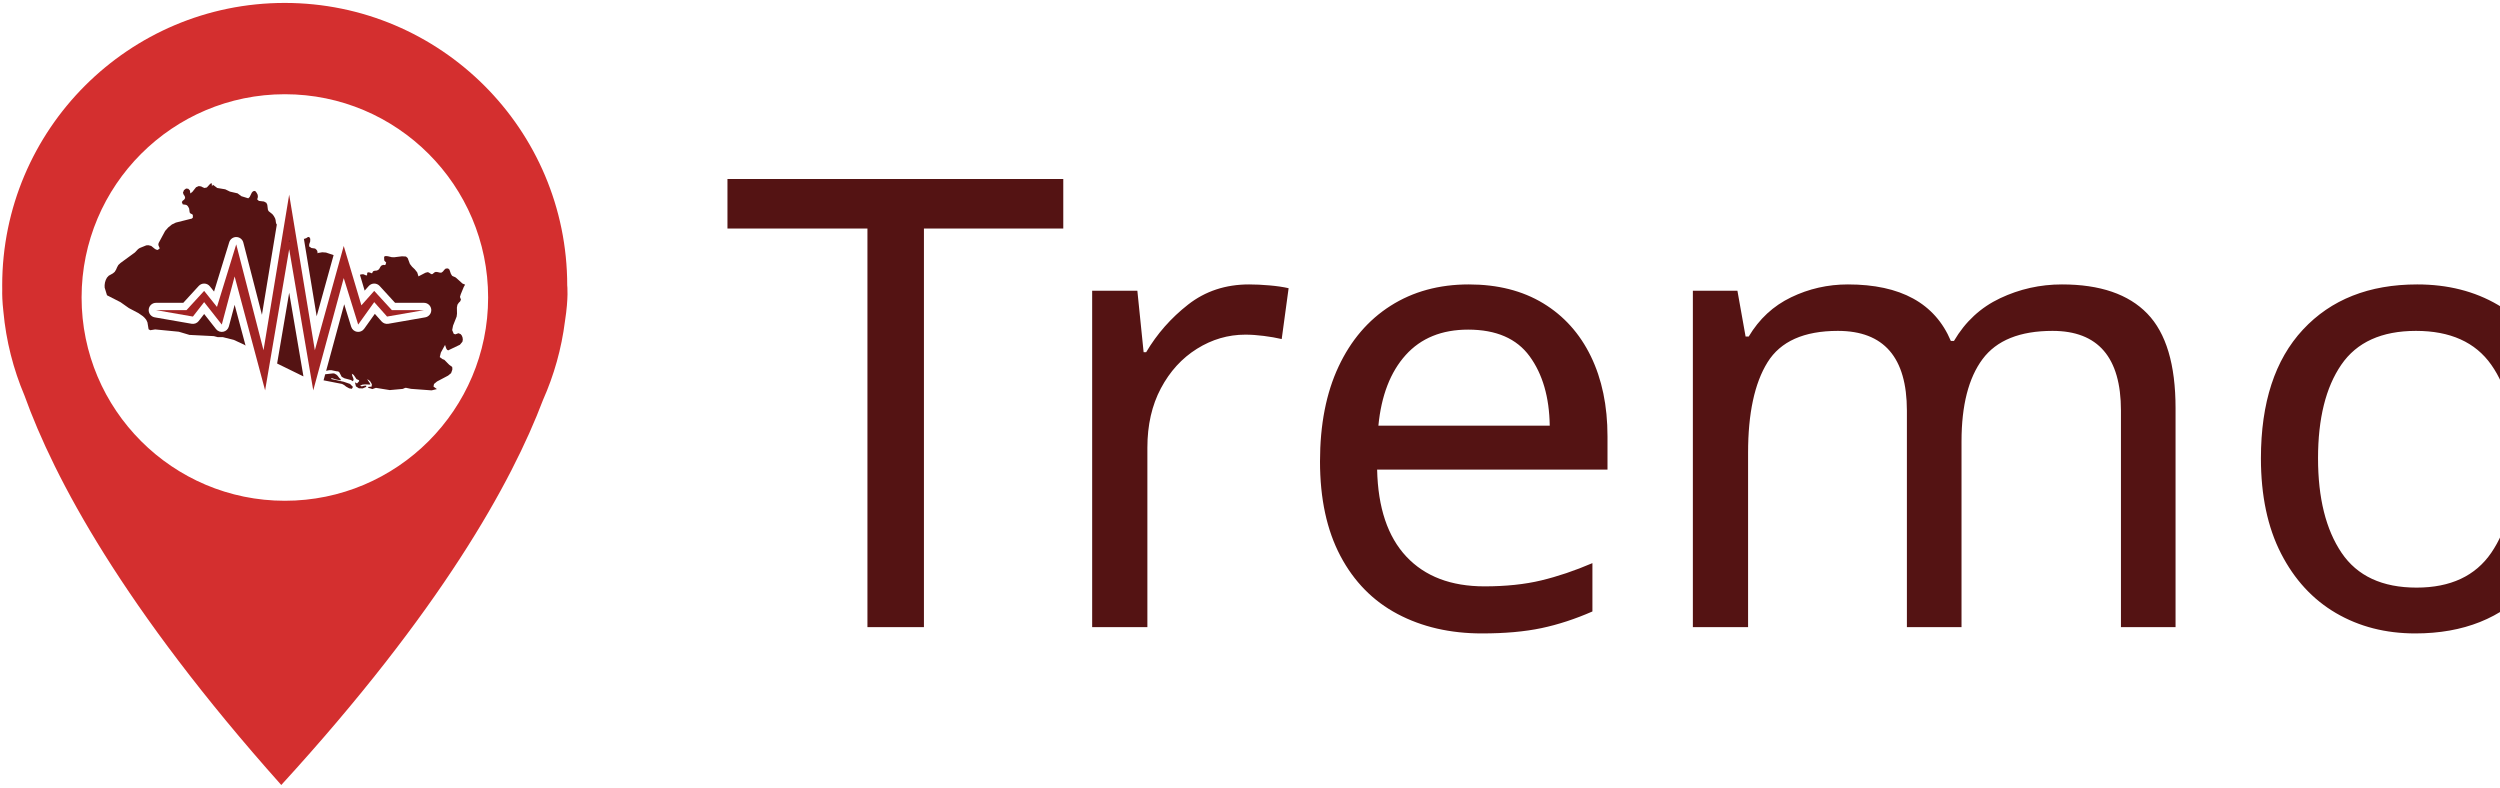
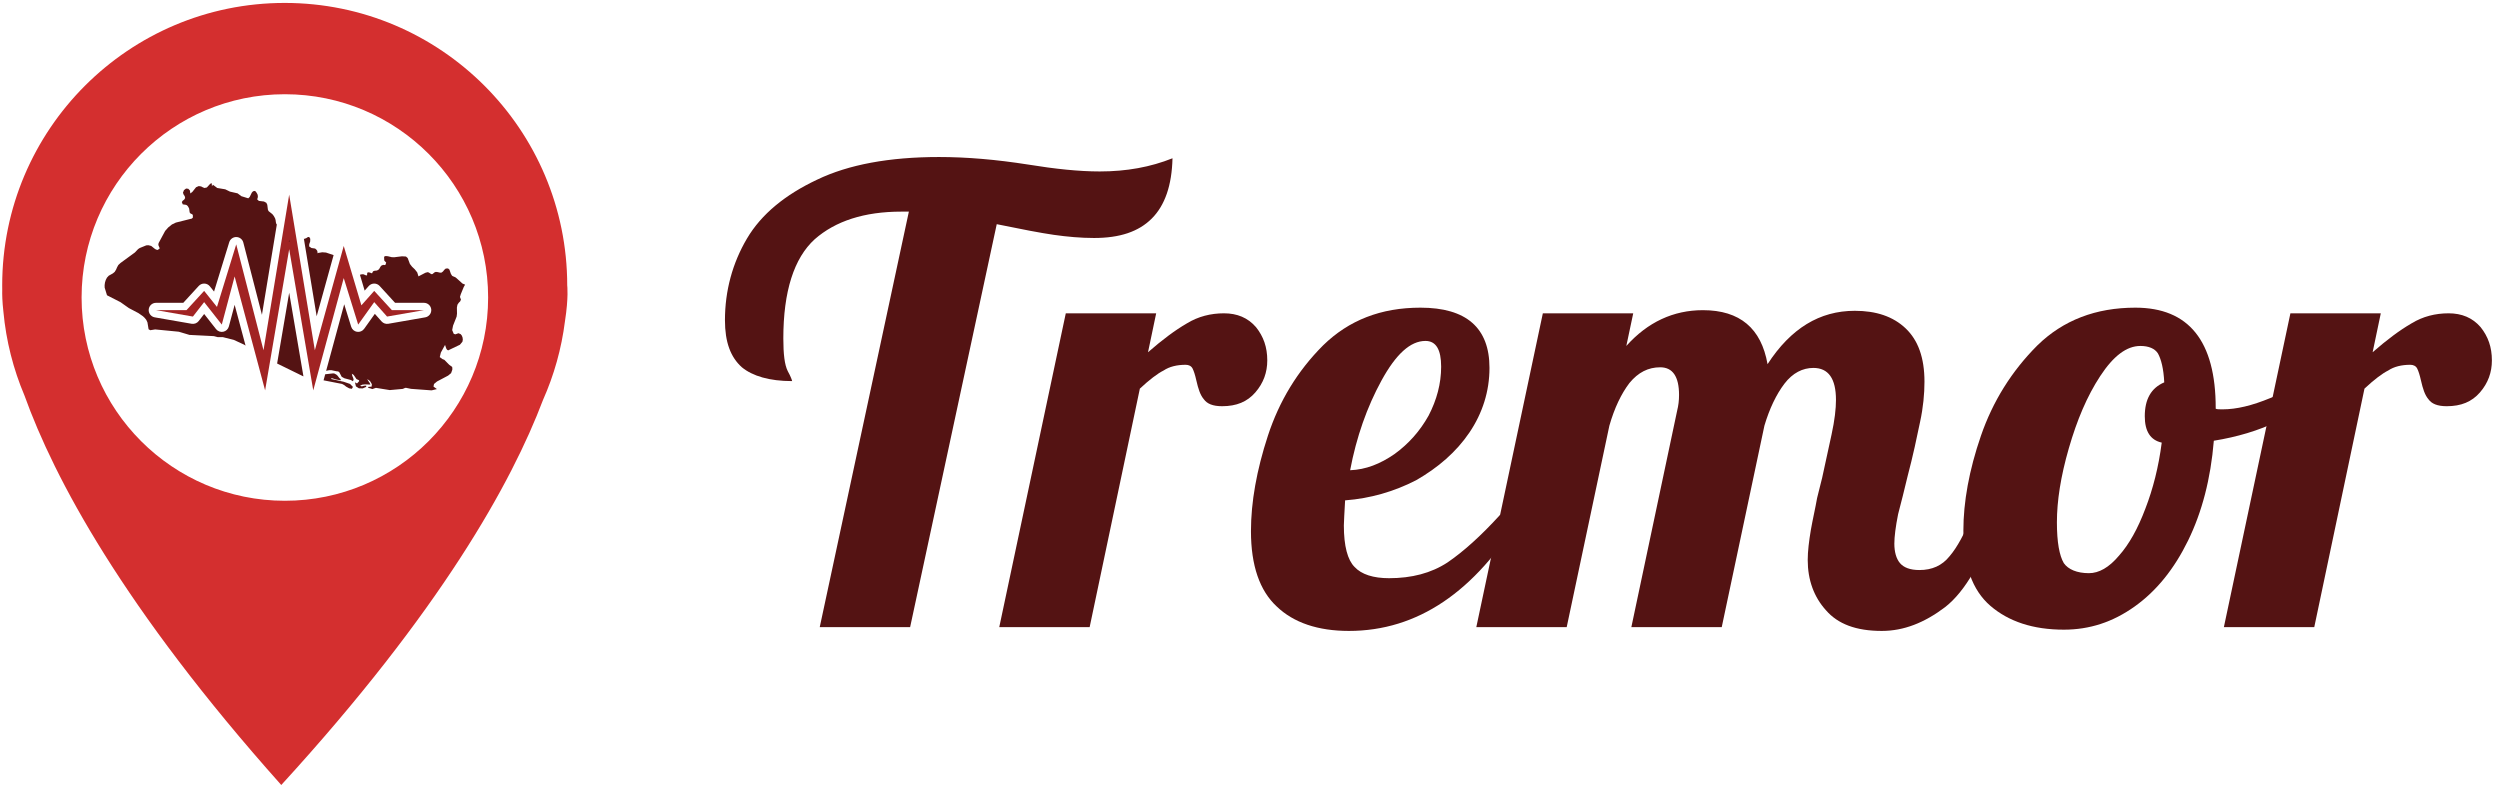
<svg xmlns="http://www.w3.org/2000/svg" width="100%" height="100%" viewBox="0 0 1707 538" version="1.1" xml:space="preserve" style="fill-rule:evenodd;clip-rule:evenodd;stroke-linejoin:round;stroke-miterlimit:2;">
  <g transform="matrix(1,0,0,1,0,-639)">
    <g id="Logo-Nombre" transform="matrix(4.20443,0,0,0.994455,8.40887,640.989)">
      <rect x="-2" y="-2" width="406" height="541" style="fill:none;" />
      <g transform="matrix(0.248064,0,0,1.04878,-45.0424,-14.6718)">
        <g transform="matrix(0.639047,0,0,0.639047,129.943,27.2792)">
          <g transform="matrix(1.64374,0,0,1.64374,-217.453,-126.854)">
            <path d="M271,256L290,256L301,244L309,254L321,215L338,281L354,184L370,281L388,216L399,253L407,244L418,256L438,256L415,260L407,251L397,265L388,236L369,306L354,218L339,306L320,235L312,265L301,251L294,260L271,256Z" style="fill:rgb(161,35,35);" />
          </g>
          <path d="M436.906,257.672L439.067,257.17L440.557,257.228L443.003,258.259L444.12,258.373L444.28,257.915L444.28,256.941L444.386,255.91L444.865,255.28L445.876,255.223L447.099,255.452L447.684,255.681L448.322,255.853L448.801,256.082L449.28,256.254L450.344,254.192L451.993,253.562L452.95,253.505L453.854,253.448L455.556,252.818L456.726,251.615L457.312,250.584L457.897,249.496L458.854,248.35L460.716,247.548L462.046,247.777L463.056,247.548L463.801,245.257L463.482,244.856L462.152,243.539L461.833,242.909L461.673,239.644L461.726,239.129L463.269,238.499L465.556,238.728L466.035,238.843L469.599,239.702L472.045,239.759L480.024,238.785L484.066,239.014L485.822,240.561L488.109,246.632L489.226,248.064L490.29,249.438L491.726,250.813L493.109,252.13L494.385,253.734L495.609,255.28L496.885,259.347L503.906,255.681L506.193,255.051L506.619,255.166L507.364,255.338L509.651,256.827L510.661,257.17L511.406,256.827L513.374,255.223L514.544,254.765L516.087,254.88L519.065,255.567L520.555,255.452L522.044,254.307L523.321,252.646L524.863,251.328L527.15,251.214L528.587,252.417L530.076,256.712L531.299,258.717L532.097,259.175L534.278,260.092L535.182,260.607L537.682,262.841L541.937,266.678L544.65,267.824L543.267,270.229L540.182,277.732L539.384,280.424L540.395,283.116L539.65,284.891L538.108,286.438L536.778,288.442L536.246,291.363L536.352,297.492L535.98,300.527L532.31,309.806L531.406,314.388L533.001,318.168L534.597,318.741L536.246,318.168L537.842,317.595L540.076,318.512L541.246,319.943L542.044,321.948L542.31,324.124L541.937,326.244L539.331,329.394L527.257,335.178L526.087,334.434L525.289,333.117L524.119,329.566L519.81,337.412L518.693,342.051L521.512,344.113L523.321,344.801L528.427,349.955L531.299,352.017L531.565,352.934L531.565,354.938L530.289,358.489L527.257,361.009L515.874,367.023L512.789,369.6L512.257,372.235L515.768,374.812L510.342,376.13L489.279,374.583L485.343,373.782L484.332,373.552L483.268,373.552L482.151,374.068L480.715,374.641L467.471,375.843L453.269,373.552L449.599,374.812L447.631,374.125L445.397,373.552L445.397,372.579L448.908,372.292L449.12,369.772L447.259,366.622L444.493,364.56L445.078,365.878L446.886,368.512L447.631,370.23L442.099,370.001L439.386,370.288L437.046,371.319L438.535,372.006L439.759,371.834L441.142,371.376L443.323,371.319L443.323,372.579L439.759,374.125L435.823,374.011L432.791,372.006L431.833,367.94L433.323,368.684L433.908,369.085L436.035,366.794L436.035,365.82L433.376,364.56L430.504,360.322L428.589,359.062L429.121,361.41L429.972,363.358L430.451,365.133L429.759,366.794L427.525,365.477L421.036,363.758L418.217,362.212L415.717,357.458L414.547,356.714L412.738,356.542L407.685,355.454L405.451,355.454L402.296,356.092L420.799,287.924L427.948,310.96C428.792,313.681 431.106,315.688 433.918,316.141C436.731,316.594 439.558,315.414 441.214,313.096L452.188,297.733L459.093,305.501C460.818,307.442 463.425,308.352 465.983,307.907L503.789,301.332C507.624,300.665 510.311,297.176 509.976,293.298C509.642,289.42 506.396,286.443 502.504,286.443L472.929,286.443L457.077,269.15C455.643,267.586 453.613,266.702 451.491,266.718C449.369,266.735 447.353,267.649 445.943,269.235L441.747,273.956L436.906,257.672ZM401.334,359.637L409.547,358.718L410.93,358.947L412.898,360.093L414.015,361.124L415.876,363.587L417.206,364.56L417.206,365.82L414.334,365.305L412.206,364.904L407.685,363.472L407.685,364.56L420.238,367.309L426.78,369.543L429.759,372.579L428.642,374.526L425.929,374.068L422.844,372.35L420.823,370.746L418.589,369.543L399.65,365.843L401.334,359.637ZM379.038,361.816L379.016,361.811L374.282,359.52L374.228,359.463L371.994,358.375L352.071,348.623L364.43,276.116L379.038,361.816ZM319.738,330.269L318.113,329.222L307.687,324.411L296.464,321.604L291.198,321.604L287.262,320.573L262.263,319.313L253.274,316.621L251.306,316.049L227.157,313.7L222.104,314.502L220.402,313.529L219.232,306.484L218.009,303.849L216.307,301.787L214.604,300.184L209.977,296.976L200.509,291.993L200.19,291.822L191.573,285.751L177.797,278.706L175.403,270.916L175.35,268.339L175.722,265.647L176.52,263.07L177.744,260.664L179.605,258.66L183.807,256.311L185.669,254.765L187.105,252.417L188.116,250.068L189.392,247.72L191.679,245.601L206.413,234.833L209.658,231.397L211.307,230.309L218.062,227.56L220.349,227.445L223.115,228.19L227.104,231.397L229.338,232.371L231.572,231.111L231.625,230.194L231.519,229.908L230.508,227.56L230.402,226.242L230.827,224.925L237.37,212.783L240.455,209.289L244.285,206.196L248.327,204.249L264.763,200.125L265.773,199.094L265.72,196.517L265.242,195.829L263.274,194.856L262.635,194.168L262.369,193.08L262.05,190.56L261.891,189.758L260.986,188.04L260.508,187.353L259.657,186.494L258.593,186.035L255.401,185.577L254.444,183.229L255.348,181.854L256.891,180.709L257.848,179.105L257.848,179.048L257.423,177.158L256.306,175.554L255.614,173.664L256.625,171.03L258.806,169.369L261.04,169.598L262.742,171.373L263.167,174.409L265.242,172.805L269.018,168.051L271.784,166.849L274.178,167.192L275.933,168.109L277.635,168.796L280.082,168.28L283.539,164.5L285.082,163.87L285.294,167.078L286.092,165.818L286.252,165.417L290.72,168.796L293.166,169.197L298.964,170.17L303.751,172.519L311.57,174.294L315.453,177.215L322.527,179.392L323.219,178.704L323.964,178.017L326.144,173.55L327.368,172.232L328.751,171.831L329.655,172.003L330.4,172.748L331.251,174.008L332.049,175.497L332.368,177.158L332.208,178.819L331.623,180.423L333.378,182.026L338.591,182.656L341.038,183.974L341.995,185.978L342.633,191.018L343.325,192.508L347.208,195.6L348.591,197.376L349.974,199.839L350.293,200.87L350.559,201.901L350.612,202.473L350.825,204.02L351.303,205.738L351.794,206.118L336.52,298.716L317.45,224.679C316.612,221.428 313.717,219.13 310.361,219.052C307.005,218.974 304.006,221.136 303.019,224.344L287.463,274.9L283.169,269.533C281.8,267.823 279.753,266.796 277.564,266.722C275.375,266.649 273.263,267.536 271.783,269.15L255.932,286.443L228,286.443C224.108,286.443 220.862,289.42 220.528,293.298C220.193,297.176 222.88,300.665 226.715,301.332L264.521,307.907C267.253,308.382 270.024,307.311 271.726,305.122L277.342,297.902L289.496,313.37C291.252,315.605 294.119,316.655 296.903,316.083C299.687,315.511 301.908,313.415 302.64,310.669L308.556,288.485L319.738,330.269ZM379.489,220.805L380.186,220.858L382.047,220.114L383.59,219.083L384.281,219.026L384.92,218.968L386.037,220.858L385.93,223.665L384.973,226.357L384.866,228.648L387.313,230.309L390.558,230.767L391.302,231.053L391.834,231.569L392.366,232.027L393.164,233.172L393.483,234.547L393.43,235.463L393.43,235.693L394.388,235.292L394.6,235.234L395.611,235.12L398.27,234.662L402.153,234.948L409.94,237.563L392.589,300.222L379.489,220.805ZM364.812,223.991L364.43,221.677L364.048,223.991C364.175,223.984 364.302,223.981 364.43,223.981C364.558,223.981 364.685,223.984 364.812,223.991Z" style="fill:rgb(84,19,19);fill-rule:nonzero;" />
        </g>
        <g transform="matrix(2.25551,0,0,2.25551,-451.982,-338.987)">
          <path d="M277.967,239.77C277.96,239.35 277.957,238.925 277.957,238.5C277.957,193.243 314.699,156.5 359.957,156.5C405.214,156.5 441.957,193.243 441.957,238.5C441.957,238.5 442.394,241.936 441.308,248.849C440.293,256.9 438.109,264.589 434.928,271.743C425.82,295.774 405.224,332.935 358.957,383.5C313.026,332.01 293.047,294.419 284.413,270.425C281.196,262.83 279.09,254.648 278.304,246.086C277.964,243.095 277.934,240.991 277.967,239.77ZM360,183C392.563,183 419,209.437 419,242C419,274.563 392.563,301 360,301C327.437,301 301,274.563 301,242C301,209.437 327.437,183 360,183Z" style="fill:rgb(212,47,47);" />
        </g>
      </g>
      <g transform="matrix(0.237844,0,0,1.00558,2.62095,-657.415)">
-         <text x="473px" y="1080px" style="font-family:'Lobster-Regular', 'Lobster';font-size:428.586px;fill:rgb(84,19,19);">Tremor</text>
+         <g transform="matrix(428.586,0,0,428.586,473,1080)">
+           <path d="M0.299,-0.662L0.287,-0.662C0.228,-0.662 0.182,-0.647 0.149,-0.618C0.116,-0.588 0.099,-0.535 0.099,-0.46C0.099,-0.435 0.101,-0.418 0.106,-0.408C0.111,-0.399 0.113,-0.393 0.113,-0.392C0.077,-0.392 0.05,-0.4 0.033,-0.414C0.015,-0.43 0.006,-0.454 0.006,-0.489C0.006,-0.536 0.018,-0.58 0.041,-0.619C0.064,-0.658 0.102,-0.689 0.153,-0.713C0.203,-0.737 0.268,-0.749 0.347,-0.749C0.391,-0.749 0.438,-0.745 0.489,-0.737C0.532,-0.73 0.57,-0.726 0.603,-0.726C0.646,-0.726 0.684,-0.733 0.719,-0.747C0.718,-0.704 0.707,-0.672 0.686,-0.651C0.665,-0.63 0.635,-0.62 0.594,-0.62C0.573,-0.62 0.551,-0.622 0.53,-0.625C0.509,-0.628 0.478,-0.634 0.439,-0.642L0.301,0L0.157,0L0.299,-0.662Z" style="fill:rgb(84,19,19);fill-rule:nonzero;" />
+         </g>
+         <g transform="matrix(428.586,0,0,428.586,679.15,1080)">
+           <path d="M0.068,-0.5L0.212,-0.5L0.199,-0.438C0.222,-0.458 0.242,-0.473 0.261,-0.484C0.279,-0.495 0.299,-0.5 0.32,-0.5C0.341,-0.5 0.358,-0.493 0.371,-0.478C0.383,-0.463 0.389,-0.446 0.389,-0.425C0.389,-0.406 0.383,-0.389 0.37,-0.374C0.357,-0.359 0.34,-0.352 0.317,-0.352C0.302,-0.352 0.293,-0.356 0.288,-0.363C0.282,-0.37 0.279,-0.38 0.276,-0.393C0.274,-0.402 0.272,-0.408 0.27,-0.412C0.268,-0.416 0.264,-0.418 0.259,-0.418C0.245,-0.418 0.233,-0.415 0.224,-0.409C0.214,-0.404 0.201,-0.394 0.186,-0.38L0.106,0L-0.038,0L0.068,-0.5Z" style="fill:rgb(84,19,19);fill-rule:nonzero;" />
+         </g>
+         <g transform="matrix(428.586,0,0,428.586,840.298,1080)">
+           <path d="M0.143,0.006C0.094,0.006 0.055,-0.007 0.028,-0.033C0.001,-0.058 -0.013,-0.098 -0.013,-0.153C-0.013,-0.199 -0.004,-0.25 0.014,-0.305C0.032,-0.36 0.061,-0.408 0.102,-0.449C0.143,-0.489 0.194,-0.509 0.257,-0.509C0.33,-0.509 0.367,-0.477 0.367,-0.413C0.367,-0.376 0.356,-0.341 0.335,-0.31C0.314,-0.279 0.285,-0.254 0.25,-0.234C0.215,-0.216 0.177,-0.205 0.137,-0.202C0.136,-0.182 0.135,-0.169 0.135,-0.162C0.135,-0.129 0.141,-0.107 0.152,-0.096C0.163,-0.084 0.182,-0.078 0.207,-0.078C0.243,-0.078 0.274,-0.086 0.3,-0.103C0.325,-0.12 0.353,-0.145 0.384,-0.179L0.418,-0.179C0.344,-0.056 0.252,0.006 0.143,0.006ZM0.145,-0.25C0.17,-0.251 0.193,-0.26 0.216,-0.276C0.238,-0.292 0.256,-0.312 0.27,-0.337C0.283,-0.362 0.29,-0.388 0.29,-0.415C0.29,-0.442 0.282,-0.456 0.265,-0.456C0.241,-0.456 0.218,-0.435 0.195,-0.393C0.172,-0.351 0.155,-0.303 0.145,-0.25Z" style="fill:rgb(84,19,19);fill-rule:nonzero;" />
+         </g>
+         <g transform="matrix(428.586,0,0,428.586,1004.88,1080)">
+           <path d="M0.608,0.006C0.567,0.006 0.538,-0.005 0.519,-0.027C0.5,-0.048 0.49,-0.075 0.49,-0.107C0.49,-0.121 0.492,-0.137 0.495,-0.155C0.498,-0.172 0.502,-0.189 0.505,-0.206C0.509,-0.223 0.512,-0.233 0.513,-0.238C0.518,-0.261 0.523,-0.284 0.528,-0.307C0.533,-0.33 0.535,-0.348 0.535,-0.362C0.535,-0.396 0.523,-0.413 0.499,-0.413C0.482,-0.413 0.466,-0.405 0.453,-0.388C0.44,-0.371 0.429,-0.348 0.421,-0.321L0.353,0L0.209,0L0.282,-0.345C0.284,-0.353 0.285,-0.361 0.285,-0.37C0.285,-0.399 0.275,-0.414 0.255,-0.414C0.236,-0.414 0.22,-0.406 0.206,-0.389C0.193,-0.372 0.182,-0.349 0.174,-0.321L0.106,0L-0.038,0L0.068,-0.5L0.212,-0.5L0.201,-0.448C0.235,-0.486 0.276,-0.505 0.323,-0.505C0.382,-0.505 0.416,-0.476 0.426,-0.419C0.463,-0.476 0.509,-0.504 0.565,-0.504C0.599,-0.504 0.626,-0.495 0.646,-0.476C0.666,-0.457 0.676,-0.429 0.676,-0.391C0.676,-0.372 0.674,-0.35 0.669,-0.327C0.664,-0.303 0.658,-0.274 0.649,-0.24C0.644,-0.219 0.639,-0.199 0.634,-0.18C0.63,-0.16 0.628,-0.144 0.628,-0.133C0.628,-0.12 0.631,-0.109 0.637,-0.102C0.643,-0.095 0.653,-0.091 0.668,-0.091C0.688,-0.091 0.704,-0.098 0.716,-0.113C0.728,-0.127 0.74,-0.149 0.752,-0.179L0.794,-0.179C0.769,-0.106 0.741,-0.057 0.709,-0.032C0.676,-0.007 0.643,0.006 0.608,0.006Z" style="fill:rgb(84,19,19);fill-rule:nonzero;" />
+         </g>
+         <g transform="matrix(428.586,0,0,428.586,1327.17,1080)">
+           <path d="M0.146,0.004C0.097,0.004 0.058,-0.009 0.029,-0.034C0,-0.059 -0.014,-0.099 -0.014,-0.154C-0.014,-0.199 -0.005,-0.25 0.014,-0.305C0.033,-0.36 0.063,-0.408 0.104,-0.449C0.145,-0.489 0.197,-0.509 0.26,-0.509C0.345,-0.509 0.388,-0.456 0.388,-0.349L0.388,-0.348C0.39,-0.347 0.394,-0.347 0.399,-0.347C0.421,-0.347 0.446,-0.353 0.475,-0.365C0.504,-0.376 0.53,-0.39 0.553,-0.407L0.562,-0.38C0.543,-0.359 0.518,-0.342 0.487,-0.328C0.456,-0.313 0.422,-0.303 0.385,-0.297C0.38,-0.236 0.366,-0.183 0.344,-0.138C0.322,-0.093 0.294,-0.058 0.259,-0.033C0.224,-0.008 0.187,0.004 0.146,0.004ZM0.186,-0.086C0.202,-0.086 0.218,-0.095 0.234,-0.114C0.25,-0.132 0.264,-0.157 0.276,-0.189C0.288,-0.22 0.297,-0.255 0.302,-0.294C0.284,-0.298 0.275,-0.312 0.275,-0.336C0.275,-0.363 0.285,-0.381 0.306,-0.39C0.305,-0.412 0.301,-0.427 0.296,-0.436C0.291,-0.444 0.281,-0.448 0.268,-0.448C0.246,-0.448 0.225,-0.432 0.204,-0.4C0.183,-0.368 0.167,-0.33 0.154,-0.285C0.141,-0.24 0.135,-0.201 0.135,-0.167C0.135,-0.135 0.139,-0.114 0.146,-0.102C0.153,-0.092 0.167,-0.086 0.186,-0.086Z" style="fill:rgb(84,19,19);fill-rule:nonzero;" />
+         </g>
+         <g transform="matrix(428.586,0,0,428.586,1515.32,1080)">
+           <path d="M0.068,-0.5L0.212,-0.5L0.199,-0.438C0.222,-0.458 0.242,-0.473 0.261,-0.484C0.279,-0.495 0.299,-0.5 0.32,-0.5C0.341,-0.5 0.358,-0.493 0.371,-0.478C0.383,-0.463 0.389,-0.446 0.389,-0.425C0.389,-0.406 0.383,-0.389 0.37,-0.374C0.357,-0.359 0.34,-0.352 0.317,-0.352C0.302,-0.352 0.293,-0.356 0.288,-0.363C0.282,-0.37 0.279,-0.38 0.276,-0.393C0.274,-0.402 0.272,-0.408 0.27,-0.412C0.268,-0.416 0.264,-0.418 0.259,-0.418C0.245,-0.418 0.233,-0.415 0.224,-0.409C0.214,-0.404 0.201,-0.394 0.186,-0.38L0.106,0L-0.038,0L0.068,-0.5Z" style="fill:rgb(84,19,19);fill-rule:nonzero;" />
+         </g>
      </g>
    </g>
  </g>
</svg>
